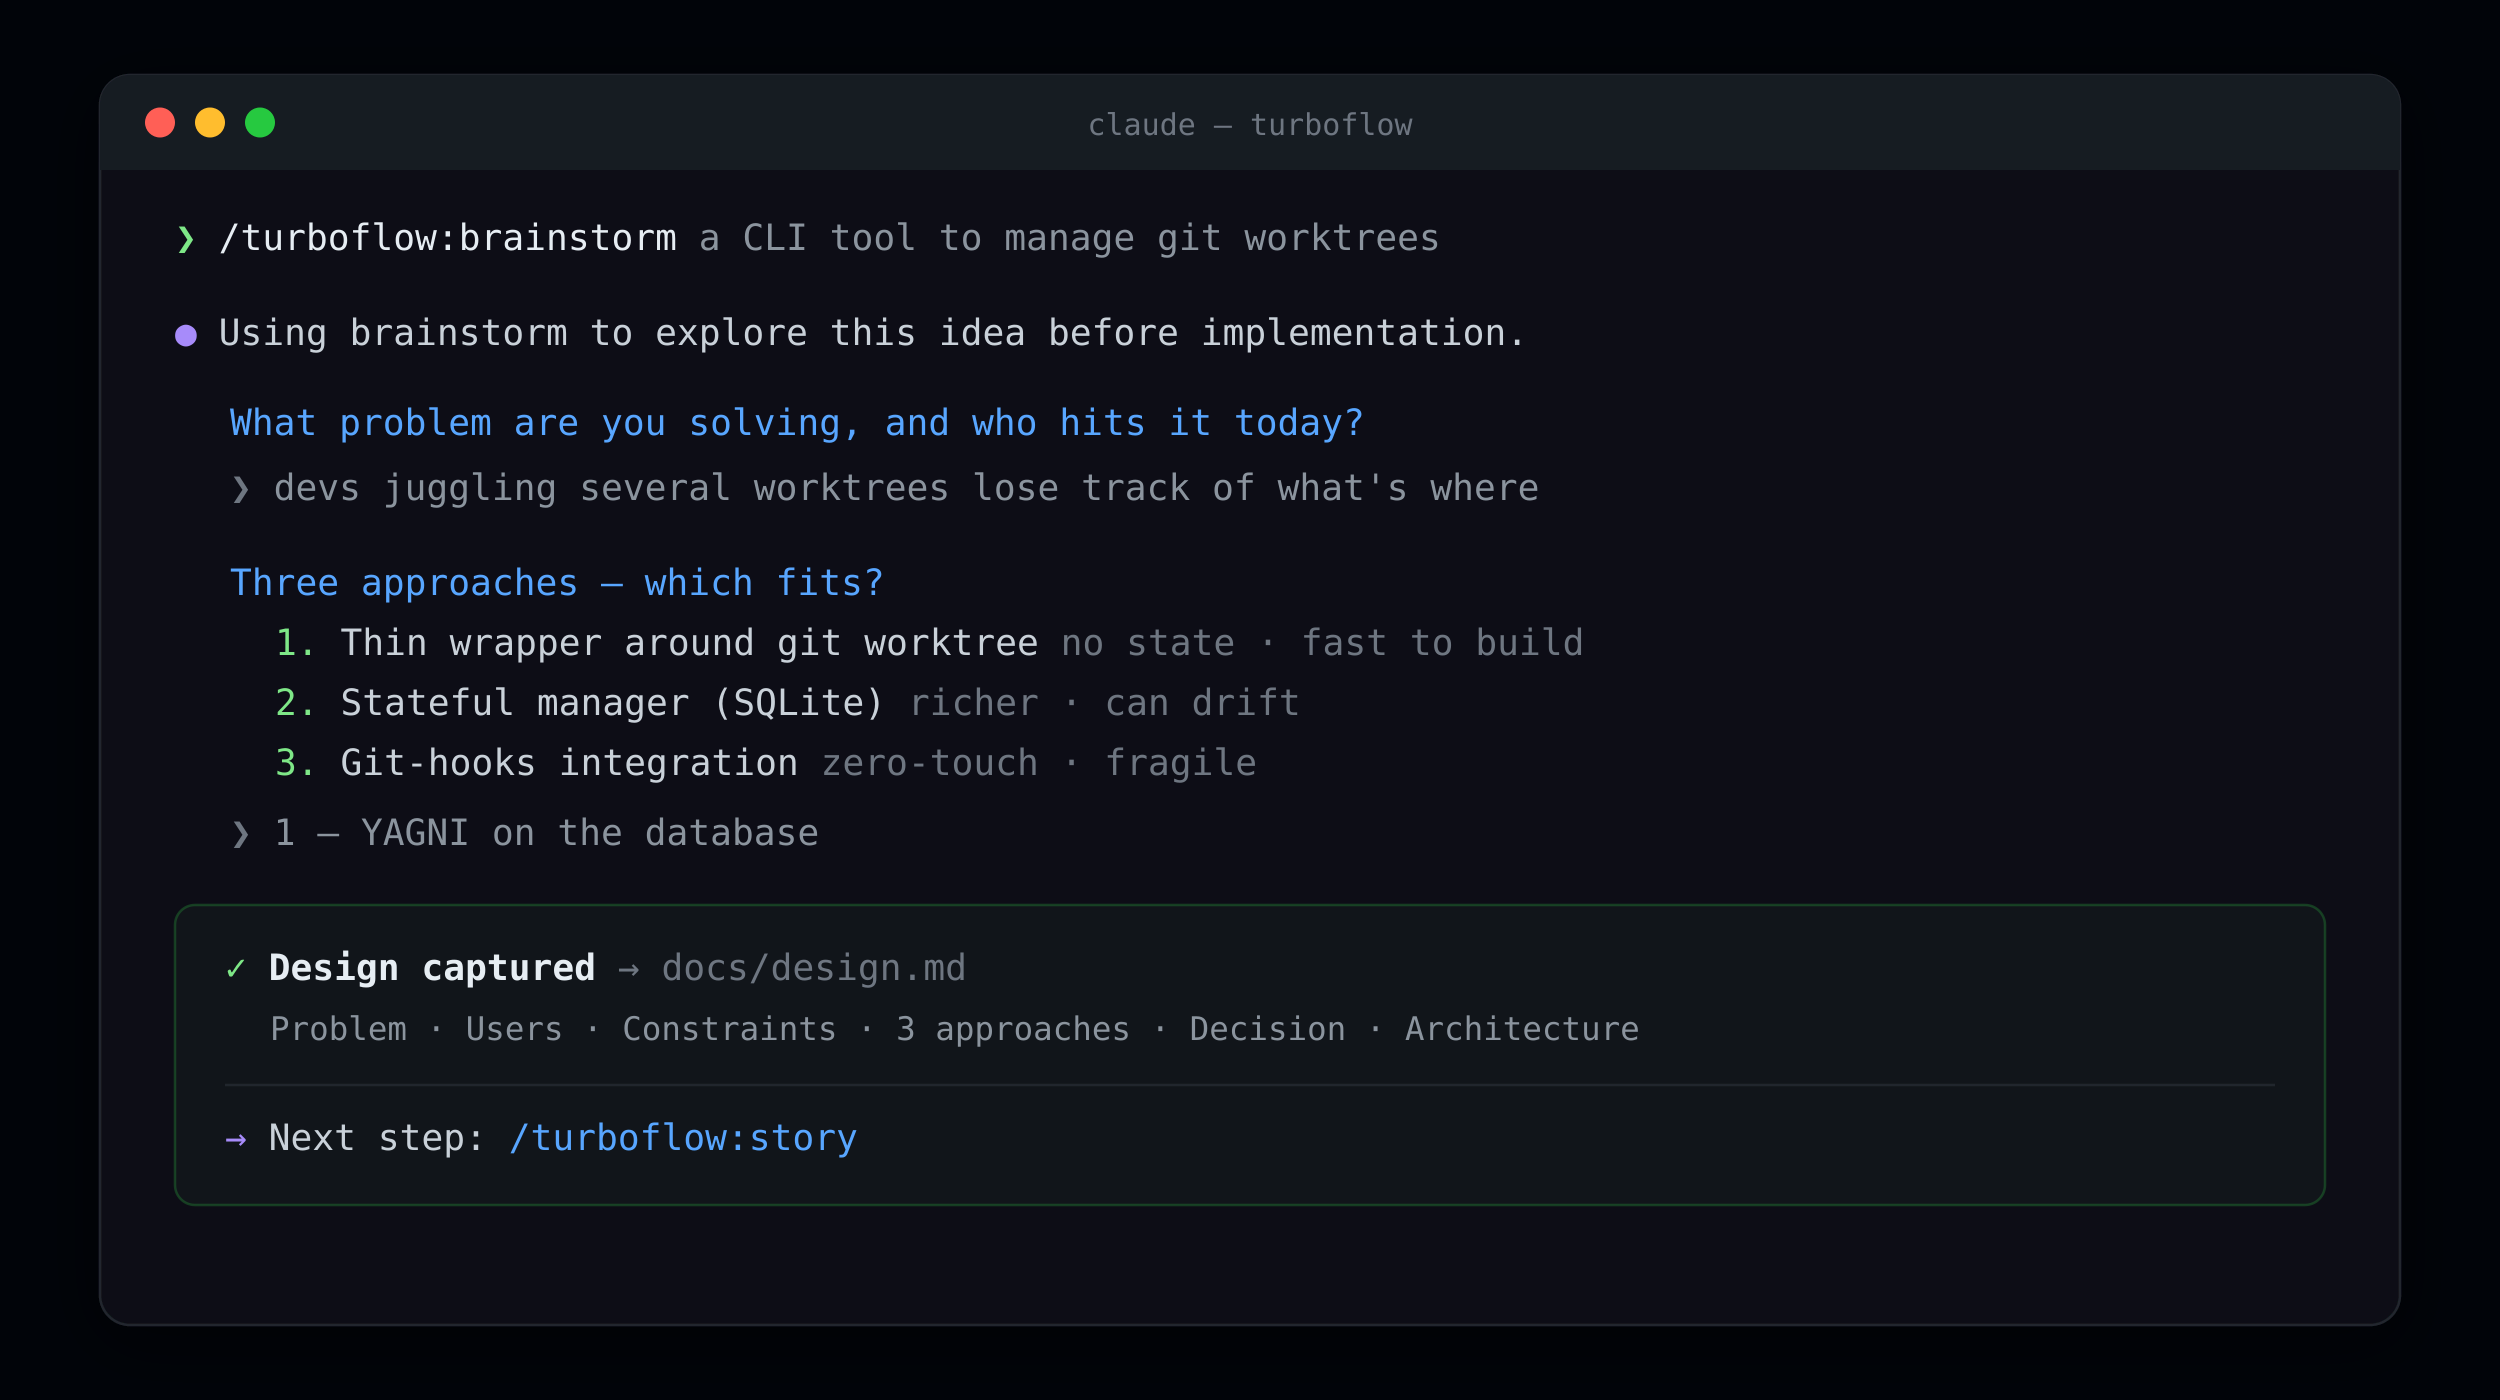
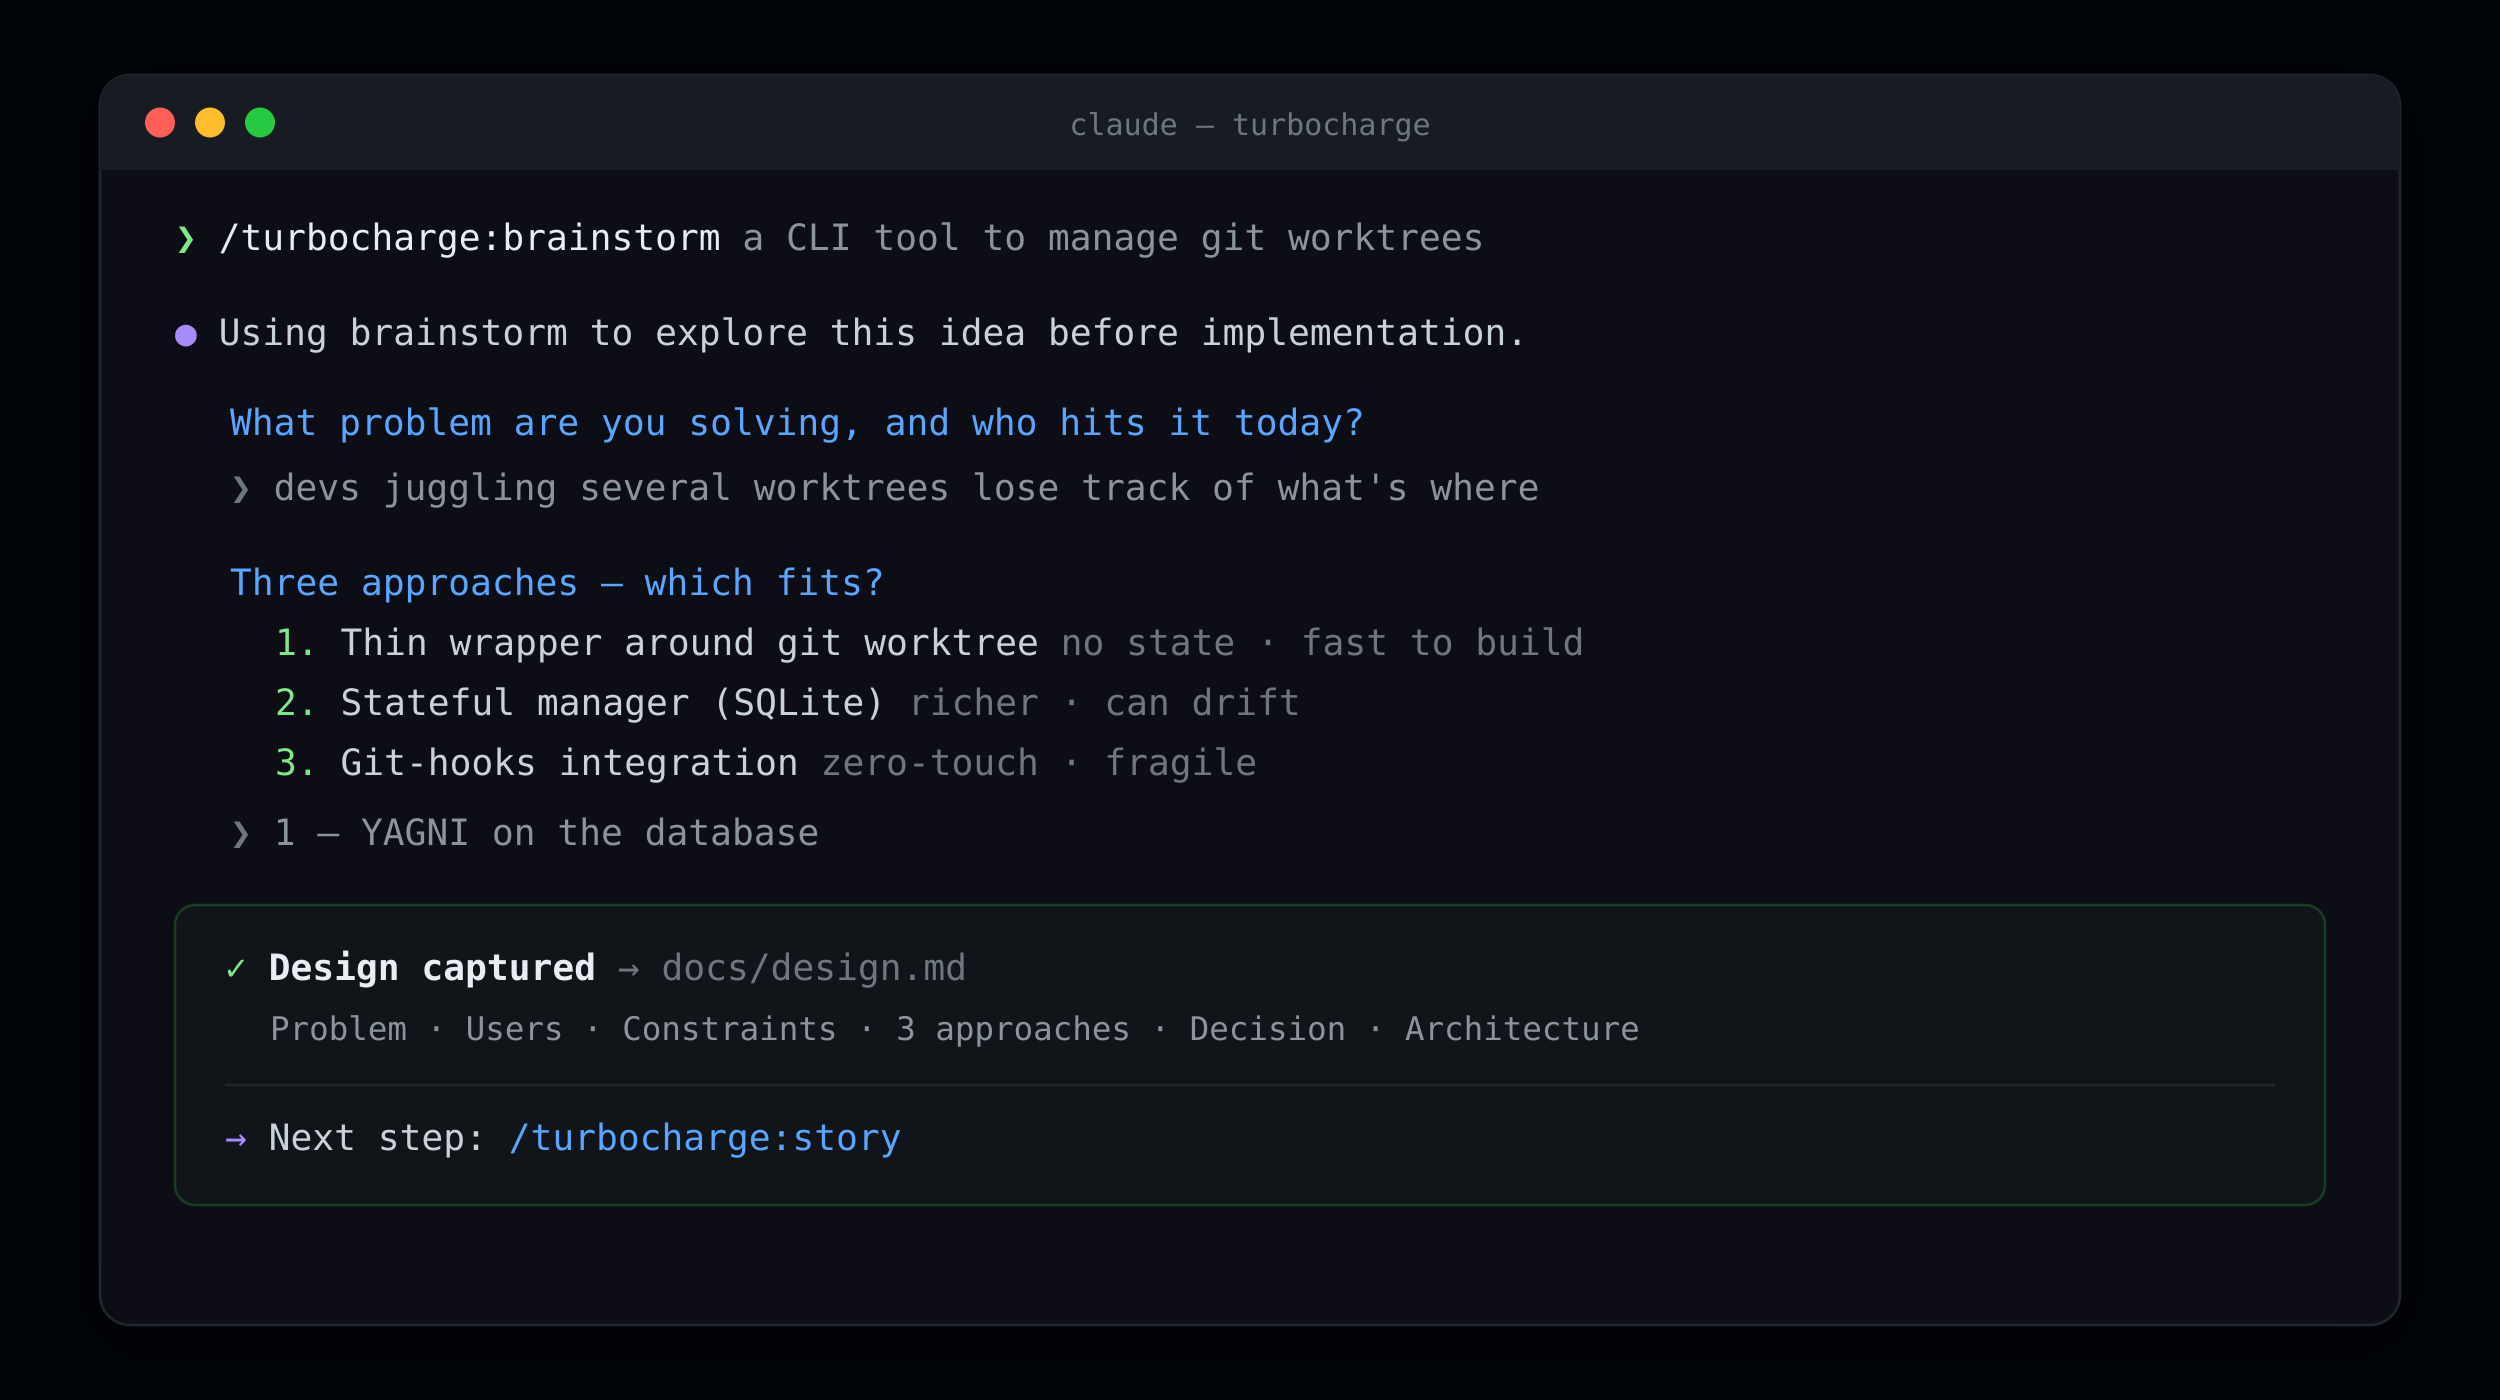
<svg xmlns="http://www.w3.org/2000/svg" viewBox="0 0 1000 560" width="1000" height="560" font-family="'SF Mono','Fira Code','Cascadia Code',monospace">
  <defs>
    <filter id="winShadow" x="-10%" y="-10%" width="120%" height="120%">
      <feDropShadow dx="0" dy="6" stdDeviation="14" flood-color="#000" flood-opacity="0.5" />
    </filter>
  </defs>
  <rect width="1000" height="560" fill="#010409" />
  <g filter="url(#winShadow)">
    <rect x="40" y="30" width="920" height="500" rx="12" fill="#0d1117" stroke="#21262d" stroke-width="1" />
    <path d="M40,42 a12,12 0 0 1 12,-12 h896 a12,12 0 0 1 12,12 v26 h-920 z" fill="#161b22" />
    <circle cx="64" cy="49" r="6" fill="#ff5f56" />
    <circle cx="84" cy="49" r="6" fill="#ffbd2e" />
    <circle cx="104" cy="49" r="6" fill="#27c93f" />
-     <text x="500" y="54" text-anchor="middle" fill="#6e7681" font-size="12">claude — turboflow</text>
+     <text x="500" y="54" text-anchor="middle" fill="#6e7681" font-size="12">claude — turbocharge</text>
  </g>
  <g font-size="14.5">
    <text x="70" y="100">
      <tspan fill="#7ee787">❯</tspan>
-       <tspan fill="#e6edf3">/turboflow:brainstorm</tspan>
+       <tspan fill="#e6edf3">/turbocharge:brainstorm</tspan>
      <tspan fill="#8b949e">a CLI tool to manage git worktrees</tspan>
    </text>
    <text x="70" y="138">
      <tspan fill="#a78bfa">●</tspan>
      <tspan fill="#c9d1d9">Using brainstorm to explore this idea before implementation.</tspan>
    </text>
    <text x="92" y="174" fill="#58a6ff">What problem are you solving, and who hits it today?</text>
    <text x="92" y="200">
      <tspan fill="#6e7681">❯</tspan>
      <tspan fill="#8b949e">devs juggling several worktrees lose track of what's where</tspan>
    </text>
    <text x="92" y="238" fill="#58a6ff">Three approaches — which fits?</text>
    <text x="110" y="262">
      <tspan fill="#7ee787">1.</tspan>
      <tspan fill="#c9d1d9">Thin wrapper around git worktree</tspan>
      <tspan fill="#6e7681">no state · fast to build</tspan>
    </text>
    <text x="110" y="286">
      <tspan fill="#7ee787">2.</tspan>
      <tspan fill="#c9d1d9">Stateful manager (SQLite)</tspan>
      <tspan fill="#6e7681">richer · can drift</tspan>
    </text>
    <text x="110" y="310">
      <tspan fill="#7ee787">3.</tspan>
      <tspan fill="#c9d1d9">Git-hooks integration</tspan>
      <tspan fill="#6e7681">zero-touch · fragile</tspan>
    </text>
    <text x="92" y="338">
      <tspan fill="#6e7681">❯</tspan>
      <tspan fill="#8b949e">1 — YAGNI on the database</tspan>
    </text>
    <rect x="70" y="362" width="860" height="120" rx="8" fill="#7ee787" fill-opacity="0.04" stroke="#238636" stroke-width="1" stroke-opacity="0.4" />
    <text x="90" y="392">
      <tspan fill="#7ee787">✓</tspan>
      <tspan fill="#e6edf3" font-weight="600">Design captured</tspan>
      <tspan fill="#6e7681">→ docs/design.md</tspan>
    </text>
    <text x="108" y="416" fill="#8b949e" font-size="13">Problem · Users · Constraints · 3 approaches · Decision · Architecture</text>
    <line x1="90" y1="434" x2="910" y2="434" stroke="#21262d" stroke-width="1" />
    <text x="90" y="460">
      <tspan fill="#a78bfa">→</tspan>
      <tspan fill="#c9d1d9">Next step:</tspan>
-       <tspan fill="#58a6ff">/turboflow:story</tspan>
+       <tspan fill="#58a6ff">/turbocharge:story</tspan>
    </text>
  </g>
</svg>
